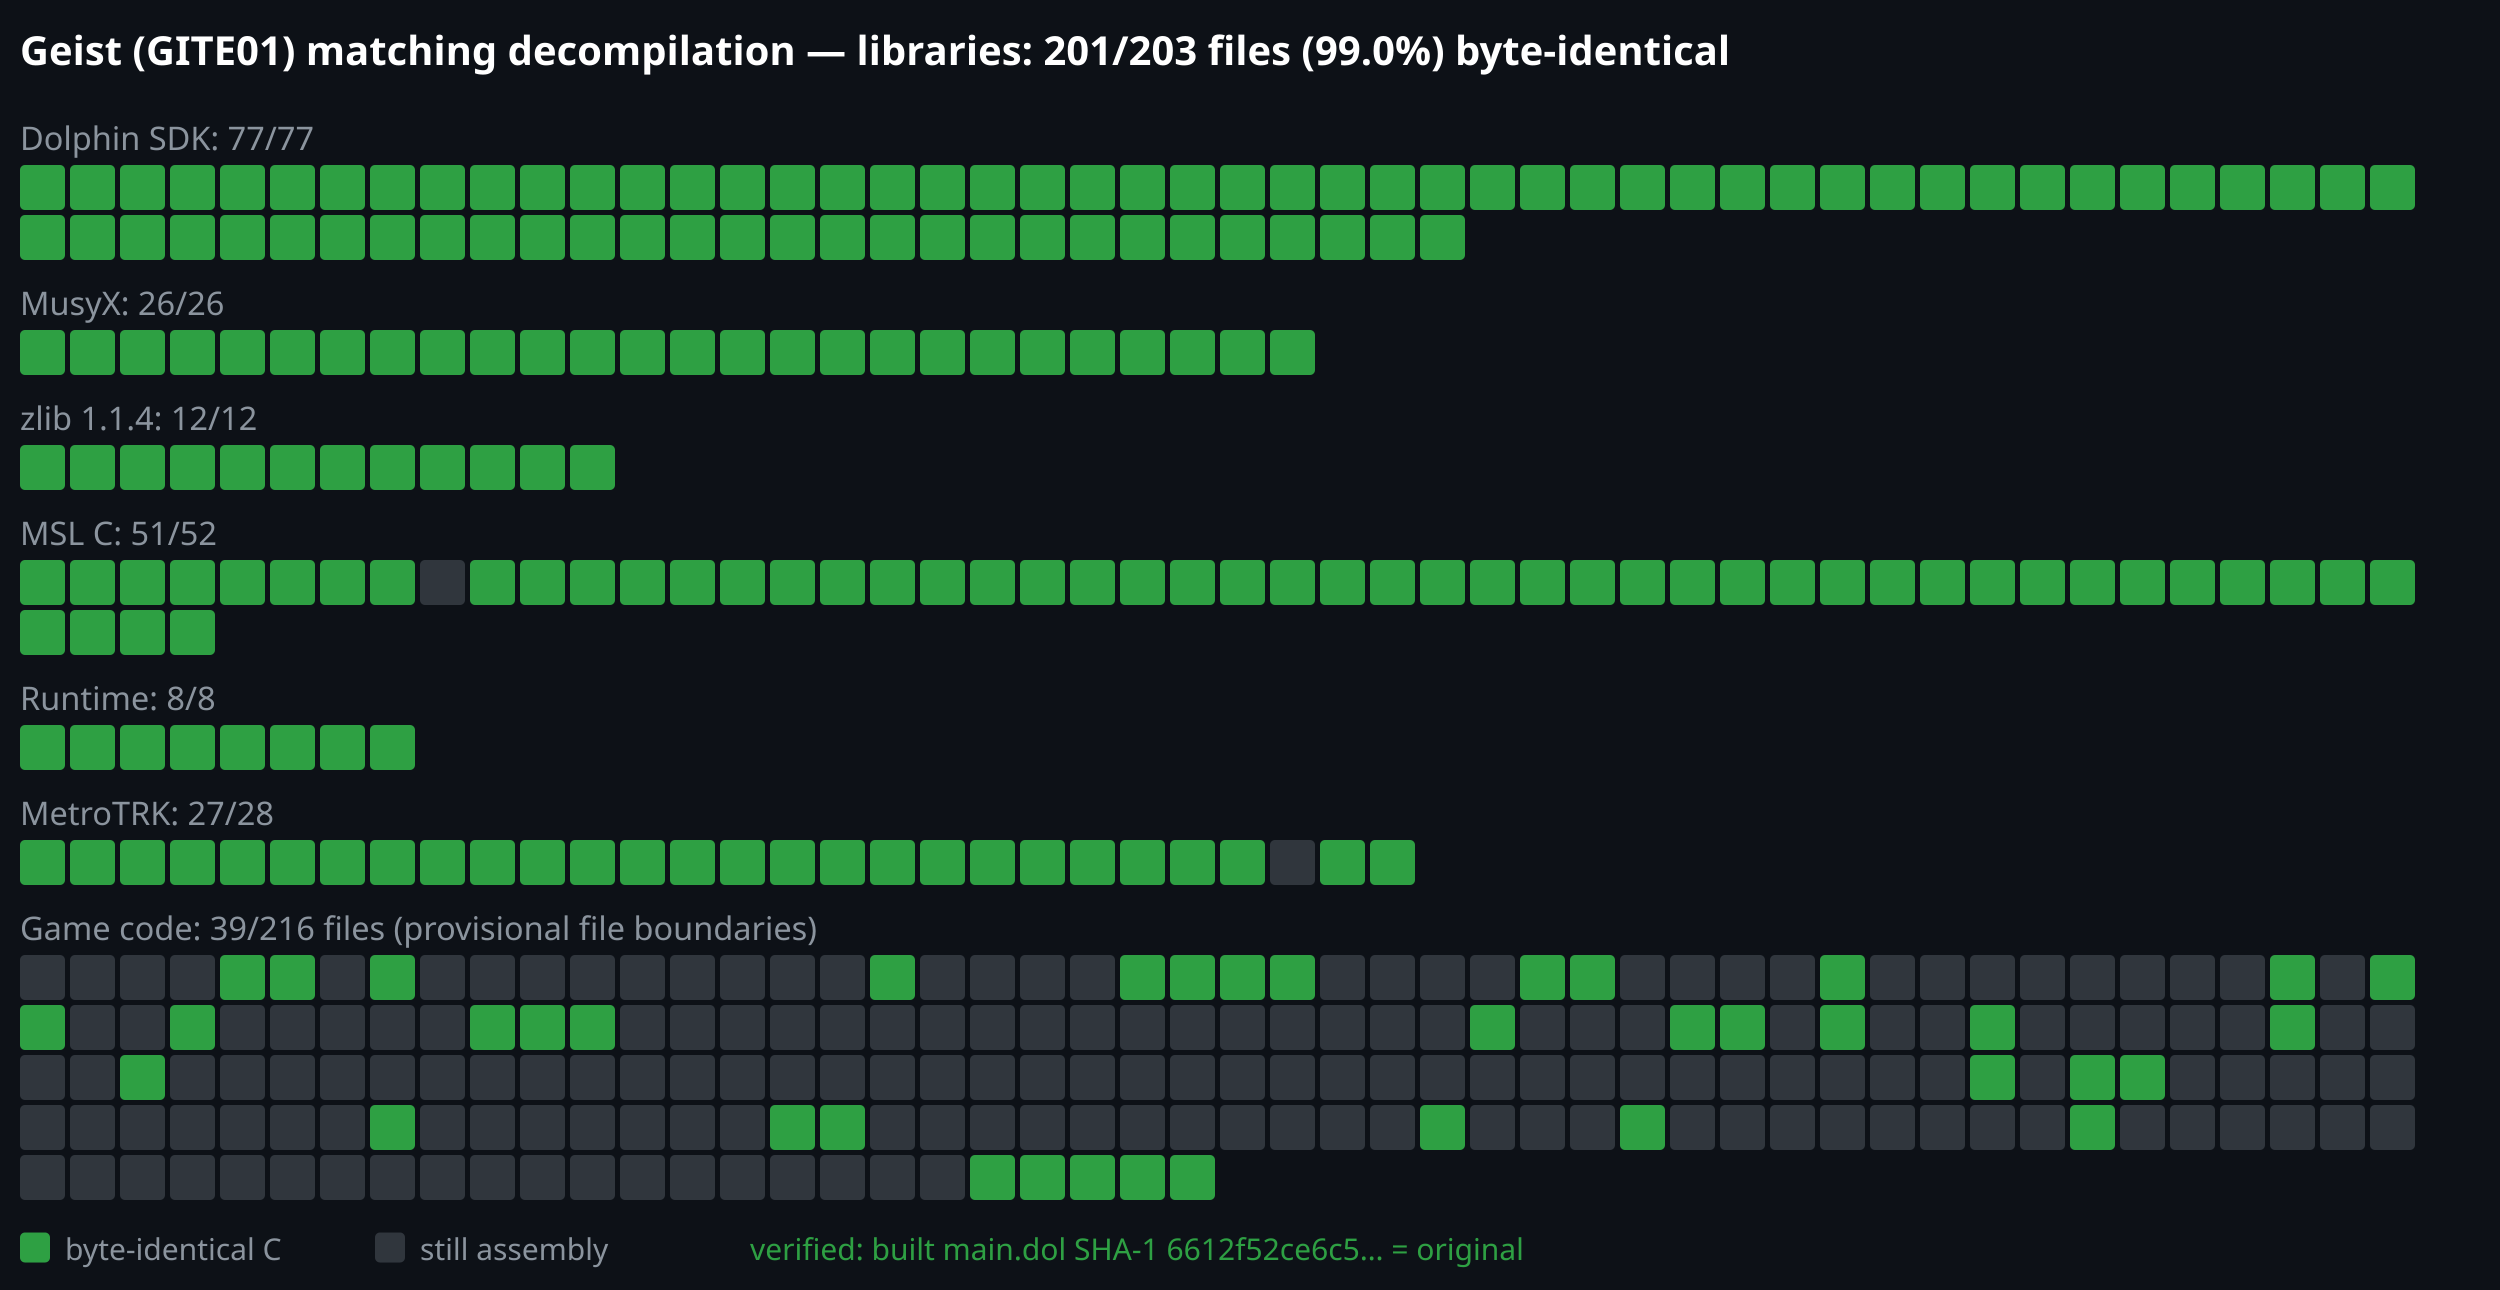
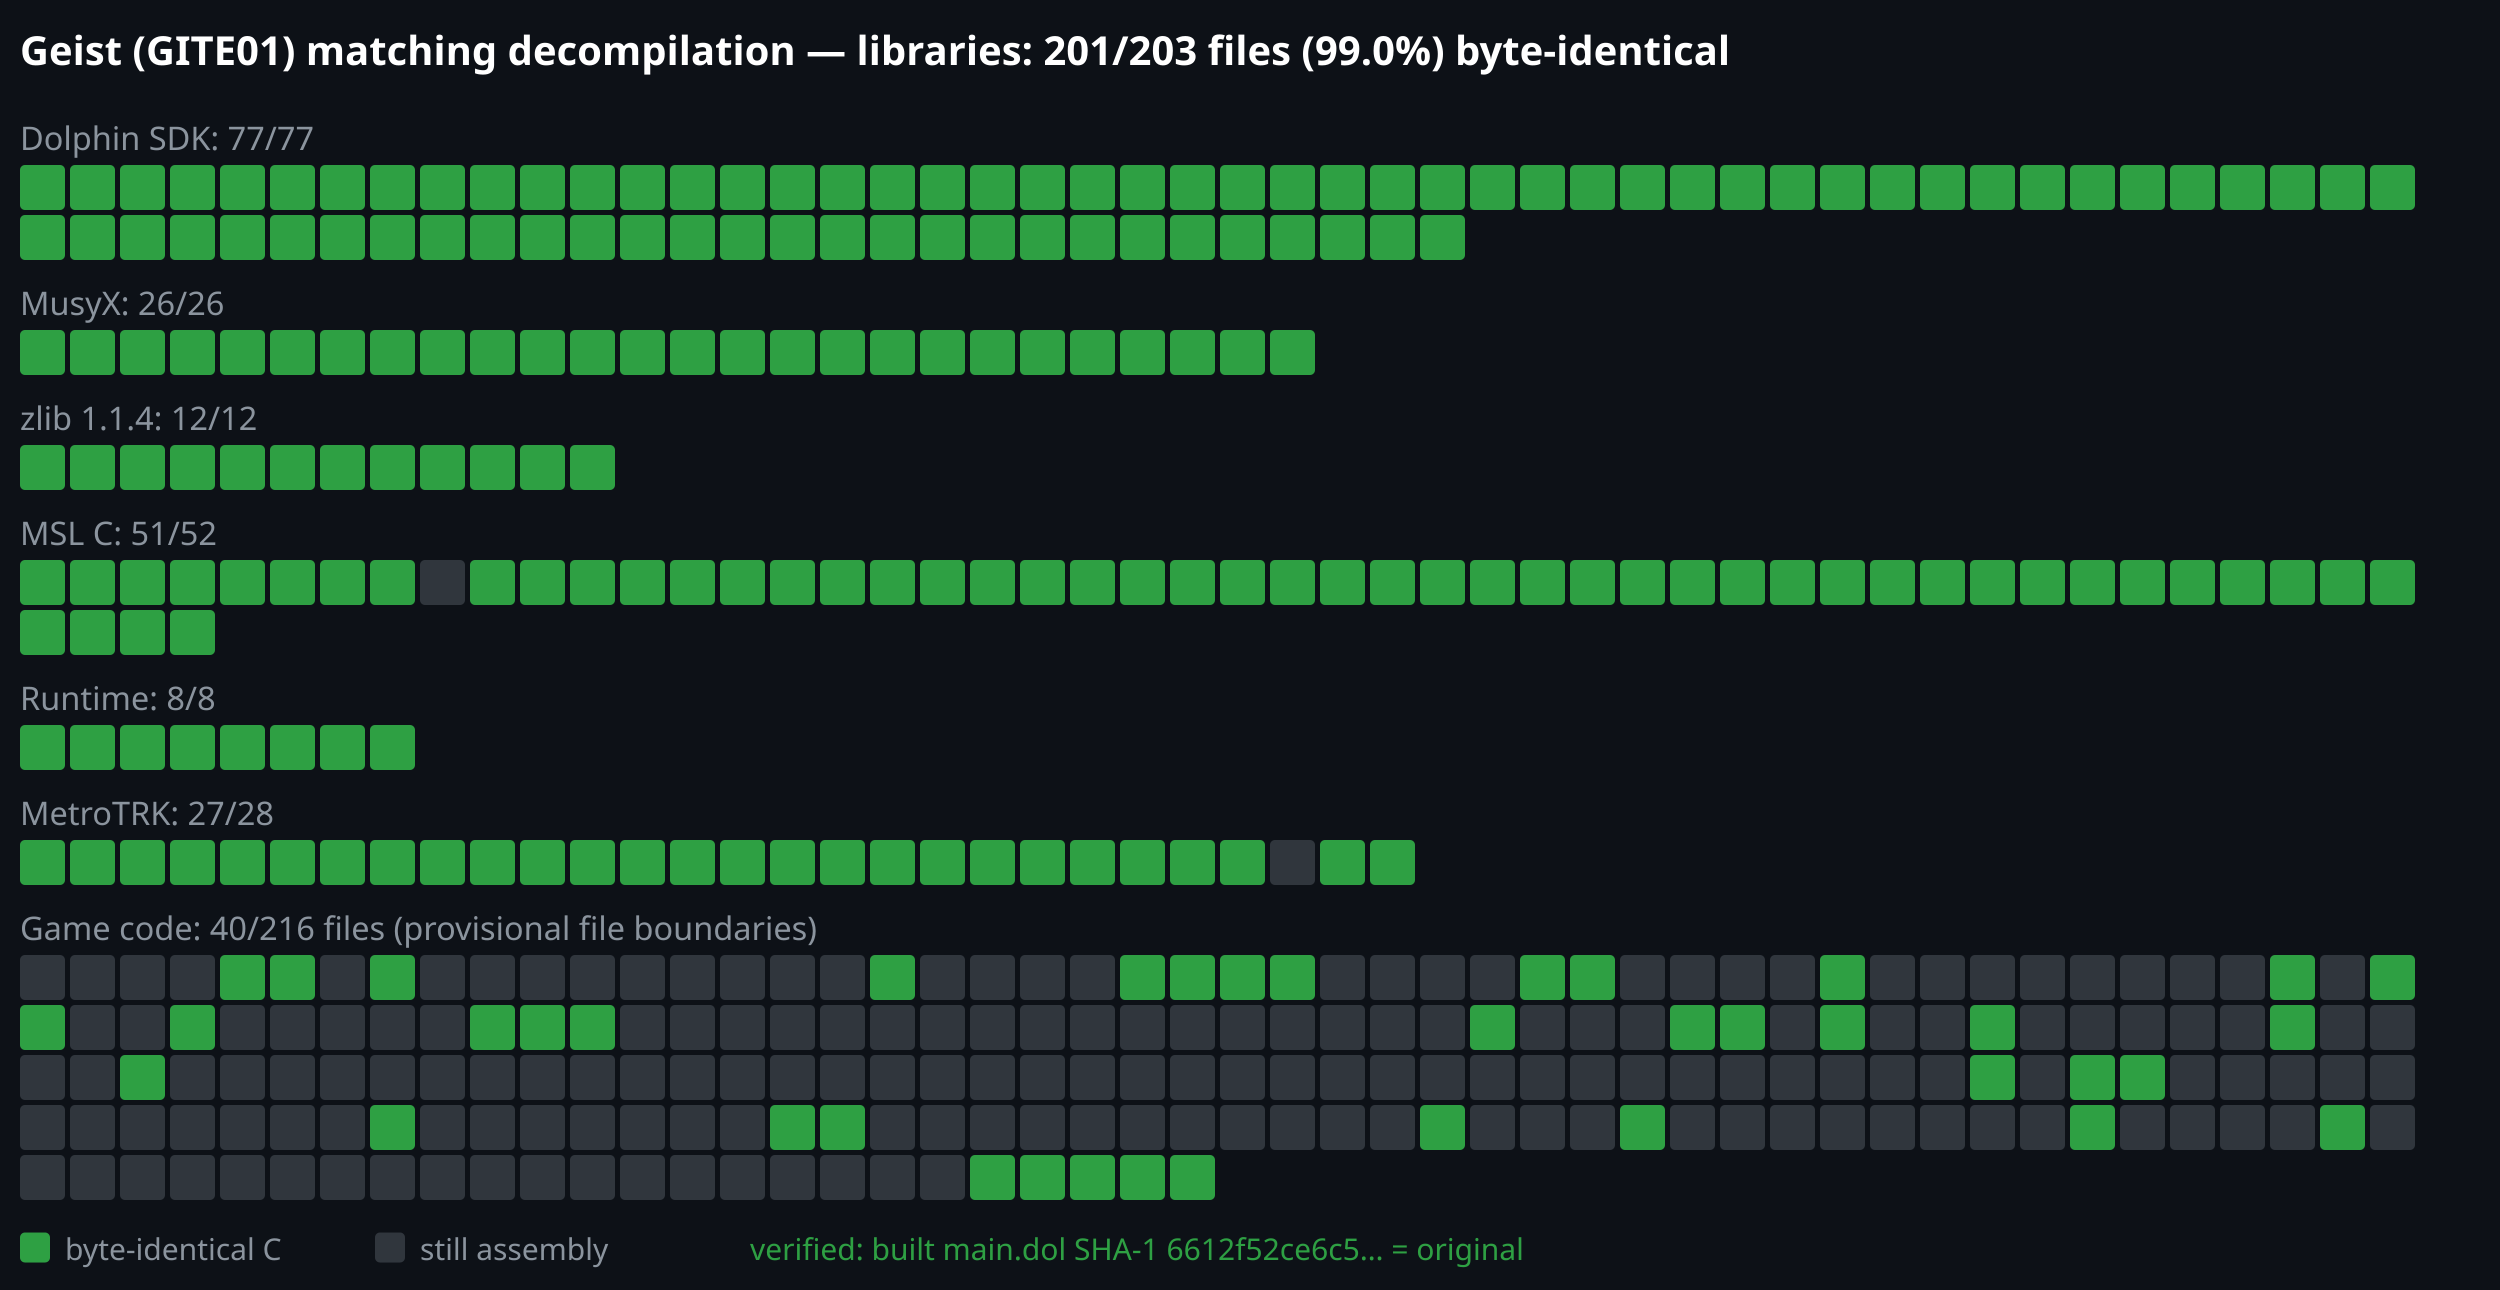
<svg xmlns="http://www.w3.org/2000/svg" viewBox="0 0 1000 516" width="1000" height="516">
  <rect width="1000" height="516" fill="#0d1117" />
  <text x="8" y="26" font-family="sans-serif" font-size="16" font-weight="bold" fill="#ffffff">Geist (GITE01) matching decompilation — libraries: 201/203 files (99.0%) byte-identical</text>
  <text x="8" y="60" font-family="sans-serif" font-size="13" font-weight="normal" fill="#8b949e">Dolphin SDK: 77/77</text>
  <rect x="8" y="66" width="18" height="18" rx="2" fill="#2ea043" />
  <rect x="28" y="66" width="18" height="18" rx="2" fill="#2ea043" />
  <rect x="48" y="66" width="18" height="18" rx="2" fill="#2ea043" />
  <rect x="68" y="66" width="18" height="18" rx="2" fill="#2ea043" />
  <rect x="88" y="66" width="18" height="18" rx="2" fill="#2ea043" />
  <rect x="108" y="66" width="18" height="18" rx="2" fill="#2ea043" />
  <rect x="128" y="66" width="18" height="18" rx="2" fill="#2ea043" />
  <rect x="148" y="66" width="18" height="18" rx="2" fill="#2ea043" />
  <rect x="168" y="66" width="18" height="18" rx="2" fill="#2ea043" />
  <rect x="188" y="66" width="18" height="18" rx="2" fill="#2ea043" />
  <rect x="208" y="66" width="18" height="18" rx="2" fill="#2ea043" />
  <rect x="228" y="66" width="18" height="18" rx="2" fill="#2ea043" />
  <rect x="248" y="66" width="18" height="18" rx="2" fill="#2ea043" />
  <rect x="268" y="66" width="18" height="18" rx="2" fill="#2ea043" />
  <rect x="288" y="66" width="18" height="18" rx="2" fill="#2ea043" />
  <rect x="308" y="66" width="18" height="18" rx="2" fill="#2ea043" />
  <rect x="328" y="66" width="18" height="18" rx="2" fill="#2ea043" />
  <rect x="348" y="66" width="18" height="18" rx="2" fill="#2ea043" />
  <rect x="368" y="66" width="18" height="18" rx="2" fill="#2ea043" />
  <rect x="388" y="66" width="18" height="18" rx="2" fill="#2ea043" />
  <rect x="408" y="66" width="18" height="18" rx="2" fill="#2ea043" />
  <rect x="428" y="66" width="18" height="18" rx="2" fill="#2ea043" />
  <rect x="448" y="66" width="18" height="18" rx="2" fill="#2ea043" />
  <rect x="468" y="66" width="18" height="18" rx="2" fill="#2ea043" />
  <rect x="488" y="66" width="18" height="18" rx="2" fill="#2ea043" />
  <rect x="508" y="66" width="18" height="18" rx="2" fill="#2ea043" />
  <rect x="528" y="66" width="18" height="18" rx="2" fill="#2ea043" />
  <rect x="548" y="66" width="18" height="18" rx="2" fill="#2ea043" />
  <rect x="568" y="66" width="18" height="18" rx="2" fill="#2ea043" />
  <rect x="588" y="66" width="18" height="18" rx="2" fill="#2ea043" />
  <rect x="608" y="66" width="18" height="18" rx="2" fill="#2ea043" />
  <rect x="628" y="66" width="18" height="18" rx="2" fill="#2ea043" />
  <rect x="648" y="66" width="18" height="18" rx="2" fill="#2ea043" />
  <rect x="668" y="66" width="18" height="18" rx="2" fill="#2ea043" />
  <rect x="688" y="66" width="18" height="18" rx="2" fill="#2ea043" />
  <rect x="708" y="66" width="18" height="18" rx="2" fill="#2ea043" />
  <rect x="728" y="66" width="18" height="18" rx="2" fill="#2ea043" />
  <rect x="748" y="66" width="18" height="18" rx="2" fill="#2ea043" />
  <rect x="768" y="66" width="18" height="18" rx="2" fill="#2ea043" />
  <rect x="788" y="66" width="18" height="18" rx="2" fill="#2ea043" />
  <rect x="808" y="66" width="18" height="18" rx="2" fill="#2ea043" />
  <rect x="828" y="66" width="18" height="18" rx="2" fill="#2ea043" />
  <rect x="848" y="66" width="18" height="18" rx="2" fill="#2ea043" />
  <rect x="868" y="66" width="18" height="18" rx="2" fill="#2ea043" />
  <rect x="888" y="66" width="18" height="18" rx="2" fill="#2ea043" />
  <rect x="908" y="66" width="18" height="18" rx="2" fill="#2ea043" />
  <rect x="928" y="66" width="18" height="18" rx="2" fill="#2ea043" />
  <rect x="948" y="66" width="18" height="18" rx="2" fill="#2ea043" />
  <rect x="8" y="86" width="18" height="18" rx="2" fill="#2ea043" />
  <rect x="28" y="86" width="18" height="18" rx="2" fill="#2ea043" />
  <rect x="48" y="86" width="18" height="18" rx="2" fill="#2ea043" />
  <rect x="68" y="86" width="18" height="18" rx="2" fill="#2ea043" />
  <rect x="88" y="86" width="18" height="18" rx="2" fill="#2ea043" />
  <rect x="108" y="86" width="18" height="18" rx="2" fill="#2ea043" />
  <rect x="128" y="86" width="18" height="18" rx="2" fill="#2ea043" />
  <rect x="148" y="86" width="18" height="18" rx="2" fill="#2ea043" />
  <rect x="168" y="86" width="18" height="18" rx="2" fill="#2ea043" />
  <rect x="188" y="86" width="18" height="18" rx="2" fill="#2ea043" />
  <rect x="208" y="86" width="18" height="18" rx="2" fill="#2ea043" />
  <rect x="228" y="86" width="18" height="18" rx="2" fill="#2ea043" />
  <rect x="248" y="86" width="18" height="18" rx="2" fill="#2ea043" />
  <rect x="268" y="86" width="18" height="18" rx="2" fill="#2ea043" />
  <rect x="288" y="86" width="18" height="18" rx="2" fill="#2ea043" />
  <rect x="308" y="86" width="18" height="18" rx="2" fill="#2ea043" />
  <rect x="328" y="86" width="18" height="18" rx="2" fill="#2ea043" />
  <rect x="348" y="86" width="18" height="18" rx="2" fill="#2ea043" />
  <rect x="368" y="86" width="18" height="18" rx="2" fill="#2ea043" />
  <rect x="388" y="86" width="18" height="18" rx="2" fill="#2ea043" />
  <rect x="408" y="86" width="18" height="18" rx="2" fill="#2ea043" />
  <rect x="428" y="86" width="18" height="18" rx="2" fill="#2ea043" />
  <rect x="448" y="86" width="18" height="18" rx="2" fill="#2ea043" />
  <rect x="468" y="86" width="18" height="18" rx="2" fill="#2ea043" />
  <rect x="488" y="86" width="18" height="18" rx="2" fill="#2ea043" />
  <rect x="508" y="86" width="18" height="18" rx="2" fill="#2ea043" />
  <rect x="528" y="86" width="18" height="18" rx="2" fill="#2ea043" />
  <rect x="548" y="86" width="18" height="18" rx="2" fill="#2ea043" />
  <rect x="568" y="86" width="18" height="18" rx="2" fill="#2ea043" />
  <text x="8" y="126" font-family="sans-serif" font-size="13" font-weight="normal" fill="#8b949e">MusyX: 26/26</text>
  <rect x="8" y="132" width="18" height="18" rx="2" fill="#2ea043" />
  <rect x="28" y="132" width="18" height="18" rx="2" fill="#2ea043" />
  <rect x="48" y="132" width="18" height="18" rx="2" fill="#2ea043" />
  <rect x="68" y="132" width="18" height="18" rx="2" fill="#2ea043" />
  <rect x="88" y="132" width="18" height="18" rx="2" fill="#2ea043" />
  <rect x="108" y="132" width="18" height="18" rx="2" fill="#2ea043" />
  <rect x="128" y="132" width="18" height="18" rx="2" fill="#2ea043" />
  <rect x="148" y="132" width="18" height="18" rx="2" fill="#2ea043" />
  <rect x="168" y="132" width="18" height="18" rx="2" fill="#2ea043" />
  <rect x="188" y="132" width="18" height="18" rx="2" fill="#2ea043" />
  <rect x="208" y="132" width="18" height="18" rx="2" fill="#2ea043" />
  <rect x="228" y="132" width="18" height="18" rx="2" fill="#2ea043" />
  <rect x="248" y="132" width="18" height="18" rx="2" fill="#2ea043" />
  <rect x="268" y="132" width="18" height="18" rx="2" fill="#2ea043" />
  <rect x="288" y="132" width="18" height="18" rx="2" fill="#2ea043" />
  <rect x="308" y="132" width="18" height="18" rx="2" fill="#2ea043" />
  <rect x="328" y="132" width="18" height="18" rx="2" fill="#2ea043" />
  <rect x="348" y="132" width="18" height="18" rx="2" fill="#2ea043" />
  <rect x="368" y="132" width="18" height="18" rx="2" fill="#2ea043" />
  <rect x="388" y="132" width="18" height="18" rx="2" fill="#2ea043" />
  <rect x="408" y="132" width="18" height="18" rx="2" fill="#2ea043" />
  <rect x="428" y="132" width="18" height="18" rx="2" fill="#2ea043" />
  <rect x="448" y="132" width="18" height="18" rx="2" fill="#2ea043" />
  <rect x="468" y="132" width="18" height="18" rx="2" fill="#2ea043" />
  <rect x="488" y="132" width="18" height="18" rx="2" fill="#2ea043" />
  <rect x="508" y="132" width="18" height="18" rx="2" fill="#2ea043" />
  <text x="8" y="172" font-family="sans-serif" font-size="13" font-weight="normal" fill="#8b949e">zlib 1.1.4: 12/12</text>
  <rect x="8" y="178" width="18" height="18" rx="2" fill="#2ea043" />
  <rect x="28" y="178" width="18" height="18" rx="2" fill="#2ea043" />
  <rect x="48" y="178" width="18" height="18" rx="2" fill="#2ea043" />
  <rect x="68" y="178" width="18" height="18" rx="2" fill="#2ea043" />
  <rect x="88" y="178" width="18" height="18" rx="2" fill="#2ea043" />
  <rect x="108" y="178" width="18" height="18" rx="2" fill="#2ea043" />
  <rect x="128" y="178" width="18" height="18" rx="2" fill="#2ea043" />
  <rect x="148" y="178" width="18" height="18" rx="2" fill="#2ea043" />
  <rect x="168" y="178" width="18" height="18" rx="2" fill="#2ea043" />
  <rect x="188" y="178" width="18" height="18" rx="2" fill="#2ea043" />
  <rect x="208" y="178" width="18" height="18" rx="2" fill="#2ea043" />
  <rect x="228" y="178" width="18" height="18" rx="2" fill="#2ea043" />
  <text x="8" y="218" font-family="sans-serif" font-size="13" font-weight="normal" fill="#8b949e">MSL C: 51/52</text>
  <rect x="8" y="224" width="18" height="18" rx="2" fill="#2ea043" />
  <rect x="28" y="224" width="18" height="18" rx="2" fill="#2ea043" />
  <rect x="48" y="224" width="18" height="18" rx="2" fill="#2ea043" />
  <rect x="68" y="224" width="18" height="18" rx="2" fill="#2ea043" />
  <rect x="88" y="224" width="18" height="18" rx="2" fill="#2ea043" />
  <rect x="108" y="224" width="18" height="18" rx="2" fill="#2ea043" />
  <rect x="128" y="224" width="18" height="18" rx="2" fill="#2ea043" />
  <rect x="148" y="224" width="18" height="18" rx="2" fill="#2ea043" />
  <rect x="168" y="224" width="18" height="18" rx="2" fill="#30363d" />
  <rect x="188" y="224" width="18" height="18" rx="2" fill="#2ea043" />
  <rect x="208" y="224" width="18" height="18" rx="2" fill="#2ea043" />
  <rect x="228" y="224" width="18" height="18" rx="2" fill="#2ea043" />
  <rect x="248" y="224" width="18" height="18" rx="2" fill="#2ea043" />
  <rect x="268" y="224" width="18" height="18" rx="2" fill="#2ea043" />
  <rect x="288" y="224" width="18" height="18" rx="2" fill="#2ea043" />
  <rect x="308" y="224" width="18" height="18" rx="2" fill="#2ea043" />
  <rect x="328" y="224" width="18" height="18" rx="2" fill="#2ea043" />
  <rect x="348" y="224" width="18" height="18" rx="2" fill="#2ea043" />
  <rect x="368" y="224" width="18" height="18" rx="2" fill="#2ea043" />
  <rect x="388" y="224" width="18" height="18" rx="2" fill="#2ea043" />
  <rect x="408" y="224" width="18" height="18" rx="2" fill="#2ea043" />
  <rect x="428" y="224" width="18" height="18" rx="2" fill="#2ea043" />
  <rect x="448" y="224" width="18" height="18" rx="2" fill="#2ea043" />
  <rect x="468" y="224" width="18" height="18" rx="2" fill="#2ea043" />
  <rect x="488" y="224" width="18" height="18" rx="2" fill="#2ea043" />
  <rect x="508" y="224" width="18" height="18" rx="2" fill="#2ea043" />
  <rect x="528" y="224" width="18" height="18" rx="2" fill="#2ea043" />
  <rect x="548" y="224" width="18" height="18" rx="2" fill="#2ea043" />
  <rect x="568" y="224" width="18" height="18" rx="2" fill="#2ea043" />
  <rect x="588" y="224" width="18" height="18" rx="2" fill="#2ea043" />
  <rect x="608" y="224" width="18" height="18" rx="2" fill="#2ea043" />
  <rect x="628" y="224" width="18" height="18" rx="2" fill="#2ea043" />
  <rect x="648" y="224" width="18" height="18" rx="2" fill="#2ea043" />
  <rect x="668" y="224" width="18" height="18" rx="2" fill="#2ea043" />
  <rect x="688" y="224" width="18" height="18" rx="2" fill="#2ea043" />
  <rect x="708" y="224" width="18" height="18" rx="2" fill="#2ea043" />
  <rect x="728" y="224" width="18" height="18" rx="2" fill="#2ea043" />
  <rect x="748" y="224" width="18" height="18" rx="2" fill="#2ea043" />
  <rect x="768" y="224" width="18" height="18" rx="2" fill="#2ea043" />
  <rect x="788" y="224" width="18" height="18" rx="2" fill="#2ea043" />
  <rect x="808" y="224" width="18" height="18" rx="2" fill="#2ea043" />
  <rect x="828" y="224" width="18" height="18" rx="2" fill="#2ea043" />
  <rect x="848" y="224" width="18" height="18" rx="2" fill="#2ea043" />
  <rect x="868" y="224" width="18" height="18" rx="2" fill="#2ea043" />
  <rect x="888" y="224" width="18" height="18" rx="2" fill="#2ea043" />
  <rect x="908" y="224" width="18" height="18" rx="2" fill="#2ea043" />
  <rect x="928" y="224" width="18" height="18" rx="2" fill="#2ea043" />
  <rect x="948" y="224" width="18" height="18" rx="2" fill="#2ea043" />
  <rect x="8" y="244" width="18" height="18" rx="2" fill="#2ea043" />
  <rect x="28" y="244" width="18" height="18" rx="2" fill="#2ea043" />
  <rect x="48" y="244" width="18" height="18" rx="2" fill="#2ea043" />
  <rect x="68" y="244" width="18" height="18" rx="2" fill="#2ea043" />
  <text x="8" y="284" font-family="sans-serif" font-size="13" font-weight="normal" fill="#8b949e">Runtime: 8/8</text>
  <rect x="8" y="290" width="18" height="18" rx="2" fill="#2ea043" />
  <rect x="28" y="290" width="18" height="18" rx="2" fill="#2ea043" />
  <rect x="48" y="290" width="18" height="18" rx="2" fill="#2ea043" />
  <rect x="68" y="290" width="18" height="18" rx="2" fill="#2ea043" />
  <rect x="88" y="290" width="18" height="18" rx="2" fill="#2ea043" />
  <rect x="108" y="290" width="18" height="18" rx="2" fill="#2ea043" />
  <rect x="128" y="290" width="18" height="18" rx="2" fill="#2ea043" />
  <rect x="148" y="290" width="18" height="18" rx="2" fill="#2ea043" />
  <text x="8" y="330" font-family="sans-serif" font-size="13" font-weight="normal" fill="#8b949e">MetroTRK: 27/28</text>
  <rect x="8" y="336" width="18" height="18" rx="2" fill="#2ea043" />
  <rect x="28" y="336" width="18" height="18" rx="2" fill="#2ea043" />
  <rect x="48" y="336" width="18" height="18" rx="2" fill="#2ea043" />
  <rect x="68" y="336" width="18" height="18" rx="2" fill="#2ea043" />
  <rect x="88" y="336" width="18" height="18" rx="2" fill="#2ea043" />
  <rect x="108" y="336" width="18" height="18" rx="2" fill="#2ea043" />
  <rect x="128" y="336" width="18" height="18" rx="2" fill="#2ea043" />
  <rect x="148" y="336" width="18" height="18" rx="2" fill="#2ea043" />
  <rect x="168" y="336" width="18" height="18" rx="2" fill="#2ea043" />
  <rect x="188" y="336" width="18" height="18" rx="2" fill="#2ea043" />
  <rect x="208" y="336" width="18" height="18" rx="2" fill="#2ea043" />
  <rect x="228" y="336" width="18" height="18" rx="2" fill="#2ea043" />
  <rect x="248" y="336" width="18" height="18" rx="2" fill="#2ea043" />
  <rect x="268" y="336" width="18" height="18" rx="2" fill="#2ea043" />
  <rect x="288" y="336" width="18" height="18" rx="2" fill="#2ea043" />
  <rect x="308" y="336" width="18" height="18" rx="2" fill="#2ea043" />
  <rect x="328" y="336" width="18" height="18" rx="2" fill="#2ea043" />
  <rect x="348" y="336" width="18" height="18" rx="2" fill="#2ea043" />
  <rect x="368" y="336" width="18" height="18" rx="2" fill="#2ea043" />
  <rect x="388" y="336" width="18" height="18" rx="2" fill="#2ea043" />
  <rect x="408" y="336" width="18" height="18" rx="2" fill="#2ea043" />
  <rect x="428" y="336" width="18" height="18" rx="2" fill="#2ea043" />
  <rect x="448" y="336" width="18" height="18" rx="2" fill="#2ea043" />
  <rect x="468" y="336" width="18" height="18" rx="2" fill="#2ea043" />
  <rect x="488" y="336" width="18" height="18" rx="2" fill="#2ea043" />
  <rect x="508" y="336" width="18" height="18" rx="2" fill="#30363d" />
  <rect x="528" y="336" width="18" height="18" rx="2" fill="#2ea043" />
  <rect x="548" y="336" width="18" height="18" rx="2" fill="#2ea043" />
-   <text x="8" y="376" font-family="sans-serif" font-size="13" font-weight="normal" fill="#8b949e">Game code: 39/216 files (provisional file boundaries)</text>
+   <text x="8" y="376" font-family="sans-serif" font-size="13" font-weight="normal" fill="#8b949e">Game code: 40/216 files (provisional file boundaries)</text>
  <rect x="8" y="382" width="18" height="18" rx="2" fill="#30363d" />
  <rect x="28" y="382" width="18" height="18" rx="2" fill="#30363d" />
  <rect x="48" y="382" width="18" height="18" rx="2" fill="#30363d" />
  <rect x="68" y="382" width="18" height="18" rx="2" fill="#30363d" />
  <rect x="88" y="382" width="18" height="18" rx="2" fill="#2ea043" />
  <rect x="108" y="382" width="18" height="18" rx="2" fill="#2ea043" />
  <rect x="128" y="382" width="18" height="18" rx="2" fill="#30363d" />
  <rect x="148" y="382" width="18" height="18" rx="2" fill="#2ea043" />
  <rect x="168" y="382" width="18" height="18" rx="2" fill="#30363d" />
  <rect x="188" y="382" width="18" height="18" rx="2" fill="#30363d" />
  <rect x="208" y="382" width="18" height="18" rx="2" fill="#30363d" />
  <rect x="228" y="382" width="18" height="18" rx="2" fill="#30363d" />
  <rect x="248" y="382" width="18" height="18" rx="2" fill="#30363d" />
  <rect x="268" y="382" width="18" height="18" rx="2" fill="#30363d" />
  <rect x="288" y="382" width="18" height="18" rx="2" fill="#30363d" />
  <rect x="308" y="382" width="18" height="18" rx="2" fill="#30363d" />
  <rect x="328" y="382" width="18" height="18" rx="2" fill="#30363d" />
  <rect x="348" y="382" width="18" height="18" rx="2" fill="#2ea043" />
  <rect x="368" y="382" width="18" height="18" rx="2" fill="#30363d" />
  <rect x="388" y="382" width="18" height="18" rx="2" fill="#30363d" />
  <rect x="408" y="382" width="18" height="18" rx="2" fill="#30363d" />
  <rect x="428" y="382" width="18" height="18" rx="2" fill="#30363d" />
  <rect x="448" y="382" width="18" height="18" rx="2" fill="#2ea043" />
  <rect x="468" y="382" width="18" height="18" rx="2" fill="#2ea043" />
  <rect x="488" y="382" width="18" height="18" rx="2" fill="#2ea043" />
  <rect x="508" y="382" width="18" height="18" rx="2" fill="#2ea043" />
  <rect x="528" y="382" width="18" height="18" rx="2" fill="#30363d" />
  <rect x="548" y="382" width="18" height="18" rx="2" fill="#30363d" />
  <rect x="568" y="382" width="18" height="18" rx="2" fill="#30363d" />
  <rect x="588" y="382" width="18" height="18" rx="2" fill="#30363d" />
  <rect x="608" y="382" width="18" height="18" rx="2" fill="#2ea043" />
  <rect x="628" y="382" width="18" height="18" rx="2" fill="#2ea043" />
  <rect x="648" y="382" width="18" height="18" rx="2" fill="#30363d" />
  <rect x="668" y="382" width="18" height="18" rx="2" fill="#30363d" />
  <rect x="688" y="382" width="18" height="18" rx="2" fill="#30363d" />
  <rect x="708" y="382" width="18" height="18" rx="2" fill="#30363d" />
  <rect x="728" y="382" width="18" height="18" rx="2" fill="#2ea043" />
  <rect x="748" y="382" width="18" height="18" rx="2" fill="#30363d" />
  <rect x="768" y="382" width="18" height="18" rx="2" fill="#30363d" />
  <rect x="788" y="382" width="18" height="18" rx="2" fill="#30363d" />
  <rect x="808" y="382" width="18" height="18" rx="2" fill="#30363d" />
  <rect x="828" y="382" width="18" height="18" rx="2" fill="#30363d" />
  <rect x="848" y="382" width="18" height="18" rx="2" fill="#30363d" />
  <rect x="868" y="382" width="18" height="18" rx="2" fill="#30363d" />
  <rect x="888" y="382" width="18" height="18" rx="2" fill="#30363d" />
  <rect x="908" y="382" width="18" height="18" rx="2" fill="#2ea043" />
  <rect x="928" y="382" width="18" height="18" rx="2" fill="#30363d" />
  <rect x="948" y="382" width="18" height="18" rx="2" fill="#2ea043" />
  <rect x="8" y="402" width="18" height="18" rx="2" fill="#2ea043" />
  <rect x="28" y="402" width="18" height="18" rx="2" fill="#30363d" />
  <rect x="48" y="402" width="18" height="18" rx="2" fill="#30363d" />
  <rect x="68" y="402" width="18" height="18" rx="2" fill="#2ea043" />
  <rect x="88" y="402" width="18" height="18" rx="2" fill="#30363d" />
  <rect x="108" y="402" width="18" height="18" rx="2" fill="#30363d" />
  <rect x="128" y="402" width="18" height="18" rx="2" fill="#30363d" />
  <rect x="148" y="402" width="18" height="18" rx="2" fill="#30363d" />
  <rect x="168" y="402" width="18" height="18" rx="2" fill="#30363d" />
  <rect x="188" y="402" width="18" height="18" rx="2" fill="#2ea043" />
  <rect x="208" y="402" width="18" height="18" rx="2" fill="#2ea043" />
  <rect x="228" y="402" width="18" height="18" rx="2" fill="#2ea043" />
  <rect x="248" y="402" width="18" height="18" rx="2" fill="#30363d" />
  <rect x="268" y="402" width="18" height="18" rx="2" fill="#30363d" />
  <rect x="288" y="402" width="18" height="18" rx="2" fill="#30363d" />
  <rect x="308" y="402" width="18" height="18" rx="2" fill="#30363d" />
  <rect x="328" y="402" width="18" height="18" rx="2" fill="#30363d" />
  <rect x="348" y="402" width="18" height="18" rx="2" fill="#30363d" />
  <rect x="368" y="402" width="18" height="18" rx="2" fill="#30363d" />
  <rect x="388" y="402" width="18" height="18" rx="2" fill="#30363d" />
  <rect x="408" y="402" width="18" height="18" rx="2" fill="#30363d" />
  <rect x="428" y="402" width="18" height="18" rx="2" fill="#30363d" />
  <rect x="448" y="402" width="18" height="18" rx="2" fill="#30363d" />
  <rect x="468" y="402" width="18" height="18" rx="2" fill="#30363d" />
  <rect x="488" y="402" width="18" height="18" rx="2" fill="#30363d" />
  <rect x="508" y="402" width="18" height="18" rx="2" fill="#30363d" />
  <rect x="528" y="402" width="18" height="18" rx="2" fill="#30363d" />
  <rect x="548" y="402" width="18" height="18" rx="2" fill="#30363d" />
  <rect x="568" y="402" width="18" height="18" rx="2" fill="#30363d" />
  <rect x="588" y="402" width="18" height="18" rx="2" fill="#2ea043" />
  <rect x="608" y="402" width="18" height="18" rx="2" fill="#30363d" />
  <rect x="628" y="402" width="18" height="18" rx="2" fill="#30363d" />
  <rect x="648" y="402" width="18" height="18" rx="2" fill="#30363d" />
  <rect x="668" y="402" width="18" height="18" rx="2" fill="#2ea043" />
  <rect x="688" y="402" width="18" height="18" rx="2" fill="#2ea043" />
  <rect x="708" y="402" width="18" height="18" rx="2" fill="#30363d" />
  <rect x="728" y="402" width="18" height="18" rx="2" fill="#2ea043" />
  <rect x="748" y="402" width="18" height="18" rx="2" fill="#30363d" />
  <rect x="768" y="402" width="18" height="18" rx="2" fill="#30363d" />
  <rect x="788" y="402" width="18" height="18" rx="2" fill="#2ea043" />
  <rect x="808" y="402" width="18" height="18" rx="2" fill="#30363d" />
  <rect x="828" y="402" width="18" height="18" rx="2" fill="#30363d" />
  <rect x="848" y="402" width="18" height="18" rx="2" fill="#30363d" />
  <rect x="868" y="402" width="18" height="18" rx="2" fill="#30363d" />
  <rect x="888" y="402" width="18" height="18" rx="2" fill="#30363d" />
  <rect x="908" y="402" width="18" height="18" rx="2" fill="#2ea043" />
  <rect x="928" y="402" width="18" height="18" rx="2" fill="#30363d" />
  <rect x="948" y="402" width="18" height="18" rx="2" fill="#30363d" />
  <rect x="8" y="422" width="18" height="18" rx="2" fill="#30363d" />
  <rect x="28" y="422" width="18" height="18" rx="2" fill="#30363d" />
  <rect x="48" y="422" width="18" height="18" rx="2" fill="#2ea043" />
  <rect x="68" y="422" width="18" height="18" rx="2" fill="#30363d" />
  <rect x="88" y="422" width="18" height="18" rx="2" fill="#30363d" />
  <rect x="108" y="422" width="18" height="18" rx="2" fill="#30363d" />
  <rect x="128" y="422" width="18" height="18" rx="2" fill="#30363d" />
  <rect x="148" y="422" width="18" height="18" rx="2" fill="#30363d" />
  <rect x="168" y="422" width="18" height="18" rx="2" fill="#30363d" />
  <rect x="188" y="422" width="18" height="18" rx="2" fill="#30363d" />
  <rect x="208" y="422" width="18" height="18" rx="2" fill="#30363d" />
  <rect x="228" y="422" width="18" height="18" rx="2" fill="#30363d" />
  <rect x="248" y="422" width="18" height="18" rx="2" fill="#30363d" />
  <rect x="268" y="422" width="18" height="18" rx="2" fill="#30363d" />
  <rect x="288" y="422" width="18" height="18" rx="2" fill="#30363d" />
  <rect x="308" y="422" width="18" height="18" rx="2" fill="#30363d" />
  <rect x="328" y="422" width="18" height="18" rx="2" fill="#30363d" />
  <rect x="348" y="422" width="18" height="18" rx="2" fill="#30363d" />
  <rect x="368" y="422" width="18" height="18" rx="2" fill="#30363d" />
  <rect x="388" y="422" width="18" height="18" rx="2" fill="#30363d" />
  <rect x="408" y="422" width="18" height="18" rx="2" fill="#30363d" />
  <rect x="428" y="422" width="18" height="18" rx="2" fill="#30363d" />
  <rect x="448" y="422" width="18" height="18" rx="2" fill="#30363d" />
  <rect x="468" y="422" width="18" height="18" rx="2" fill="#30363d" />
  <rect x="488" y="422" width="18" height="18" rx="2" fill="#30363d" />
  <rect x="508" y="422" width="18" height="18" rx="2" fill="#30363d" />
  <rect x="528" y="422" width="18" height="18" rx="2" fill="#30363d" />
  <rect x="548" y="422" width="18" height="18" rx="2" fill="#30363d" />
  <rect x="568" y="422" width="18" height="18" rx="2" fill="#30363d" />
  <rect x="588" y="422" width="18" height="18" rx="2" fill="#30363d" />
  <rect x="608" y="422" width="18" height="18" rx="2" fill="#30363d" />
  <rect x="628" y="422" width="18" height="18" rx="2" fill="#30363d" />
  <rect x="648" y="422" width="18" height="18" rx="2" fill="#30363d" />
  <rect x="668" y="422" width="18" height="18" rx="2" fill="#30363d" />
  <rect x="688" y="422" width="18" height="18" rx="2" fill="#30363d" />
  <rect x="708" y="422" width="18" height="18" rx="2" fill="#30363d" />
  <rect x="728" y="422" width="18" height="18" rx="2" fill="#30363d" />
  <rect x="748" y="422" width="18" height="18" rx="2" fill="#30363d" />
  <rect x="768" y="422" width="18" height="18" rx="2" fill="#30363d" />
  <rect x="788" y="422" width="18" height="18" rx="2" fill="#2ea043" />
  <rect x="808" y="422" width="18" height="18" rx="2" fill="#30363d" />
  <rect x="828" y="422" width="18" height="18" rx="2" fill="#2ea043" />
  <rect x="848" y="422" width="18" height="18" rx="2" fill="#2ea043" />
  <rect x="868" y="422" width="18" height="18" rx="2" fill="#30363d" />
  <rect x="888" y="422" width="18" height="18" rx="2" fill="#30363d" />
  <rect x="908" y="422" width="18" height="18" rx="2" fill="#30363d" />
  <rect x="928" y="422" width="18" height="18" rx="2" fill="#30363d" />
  <rect x="948" y="422" width="18" height="18" rx="2" fill="#30363d" />
  <rect x="8" y="442" width="18" height="18" rx="2" fill="#30363d" />
  <rect x="28" y="442" width="18" height="18" rx="2" fill="#30363d" />
  <rect x="48" y="442" width="18" height="18" rx="2" fill="#30363d" />
  <rect x="68" y="442" width="18" height="18" rx="2" fill="#30363d" />
  <rect x="88" y="442" width="18" height="18" rx="2" fill="#30363d" />
  <rect x="108" y="442" width="18" height="18" rx="2" fill="#30363d" />
  <rect x="128" y="442" width="18" height="18" rx="2" fill="#30363d" />
  <rect x="148" y="442" width="18" height="18" rx="2" fill="#2ea043" />
  <rect x="168" y="442" width="18" height="18" rx="2" fill="#30363d" />
  <rect x="188" y="442" width="18" height="18" rx="2" fill="#30363d" />
  <rect x="208" y="442" width="18" height="18" rx="2" fill="#30363d" />
  <rect x="228" y="442" width="18" height="18" rx="2" fill="#30363d" />
  <rect x="248" y="442" width="18" height="18" rx="2" fill="#30363d" />
  <rect x="268" y="442" width="18" height="18" rx="2" fill="#30363d" />
  <rect x="288" y="442" width="18" height="18" rx="2" fill="#30363d" />
  <rect x="308" y="442" width="18" height="18" rx="2" fill="#2ea043" />
  <rect x="328" y="442" width="18" height="18" rx="2" fill="#2ea043" />
  <rect x="348" y="442" width="18" height="18" rx="2" fill="#30363d" />
  <rect x="368" y="442" width="18" height="18" rx="2" fill="#30363d" />
  <rect x="388" y="442" width="18" height="18" rx="2" fill="#30363d" />
  <rect x="408" y="442" width="18" height="18" rx="2" fill="#30363d" />
  <rect x="428" y="442" width="18" height="18" rx="2" fill="#30363d" />
  <rect x="448" y="442" width="18" height="18" rx="2" fill="#30363d" />
  <rect x="468" y="442" width="18" height="18" rx="2" fill="#30363d" />
  <rect x="488" y="442" width="18" height="18" rx="2" fill="#30363d" />
  <rect x="508" y="442" width="18" height="18" rx="2" fill="#30363d" />
  <rect x="528" y="442" width="18" height="18" rx="2" fill="#30363d" />
  <rect x="548" y="442" width="18" height="18" rx="2" fill="#30363d" />
  <rect x="568" y="442" width="18" height="18" rx="2" fill="#2ea043" />
  <rect x="588" y="442" width="18" height="18" rx="2" fill="#30363d" />
  <rect x="608" y="442" width="18" height="18" rx="2" fill="#30363d" />
  <rect x="628" y="442" width="18" height="18" rx="2" fill="#30363d" />
  <rect x="648" y="442" width="18" height="18" rx="2" fill="#2ea043" />
  <rect x="668" y="442" width="18" height="18" rx="2" fill="#30363d" />
  <rect x="688" y="442" width="18" height="18" rx="2" fill="#30363d" />
  <rect x="708" y="442" width="18" height="18" rx="2" fill="#30363d" />
  <rect x="728" y="442" width="18" height="18" rx="2" fill="#30363d" />
  <rect x="748" y="442" width="18" height="18" rx="2" fill="#30363d" />
  <rect x="768" y="442" width="18" height="18" rx="2" fill="#30363d" />
  <rect x="788" y="442" width="18" height="18" rx="2" fill="#30363d" />
  <rect x="808" y="442" width="18" height="18" rx="2" fill="#30363d" />
  <rect x="828" y="442" width="18" height="18" rx="2" fill="#2ea043" />
  <rect x="848" y="442" width="18" height="18" rx="2" fill="#30363d" />
  <rect x="868" y="442" width="18" height="18" rx="2" fill="#30363d" />
  <rect x="888" y="442" width="18" height="18" rx="2" fill="#30363d" />
  <rect x="908" y="442" width="18" height="18" rx="2" fill="#30363d" />
-   <rect x="928" y="442" width="18" height="18" rx="2" fill="#30363d" />
+   <rect x="928" y="442" width="18" height="18" rx="2" fill="#2ea043" />
  <rect x="948" y="442" width="18" height="18" rx="2" fill="#30363d" />
  <rect x="8" y="462" width="18" height="18" rx="2" fill="#30363d" />
  <rect x="28" y="462" width="18" height="18" rx="2" fill="#30363d" />
  <rect x="48" y="462" width="18" height="18" rx="2" fill="#30363d" />
  <rect x="68" y="462" width="18" height="18" rx="2" fill="#30363d" />
  <rect x="88" y="462" width="18" height="18" rx="2" fill="#30363d" />
  <rect x="108" y="462" width="18" height="18" rx="2" fill="#30363d" />
  <rect x="128" y="462" width="18" height="18" rx="2" fill="#30363d" />
  <rect x="148" y="462" width="18" height="18" rx="2" fill="#30363d" />
  <rect x="168" y="462" width="18" height="18" rx="2" fill="#30363d" />
  <rect x="188" y="462" width="18" height="18" rx="2" fill="#30363d" />
  <rect x="208" y="462" width="18" height="18" rx="2" fill="#30363d" />
  <rect x="228" y="462" width="18" height="18" rx="2" fill="#30363d" />
  <rect x="248" y="462" width="18" height="18" rx="2" fill="#30363d" />
  <rect x="268" y="462" width="18" height="18" rx="2" fill="#30363d" />
  <rect x="288" y="462" width="18" height="18" rx="2" fill="#30363d" />
  <rect x="308" y="462" width="18" height="18" rx="2" fill="#30363d" />
  <rect x="328" y="462" width="18" height="18" rx="2" fill="#30363d" />
  <rect x="348" y="462" width="18" height="18" rx="2" fill="#30363d" />
  <rect x="368" y="462" width="18" height="18" rx="2" fill="#30363d" />
  <rect x="388" y="462" width="18" height="18" rx="2" fill="#2ea043" />
  <rect x="408" y="462" width="18" height="18" rx="2" fill="#2ea043" />
  <rect x="428" y="462" width="18" height="18" rx="2" fill="#2ea043" />
  <rect x="448" y="462" width="18" height="18" rx="2" fill="#2ea043" />
  <rect x="468" y="462" width="18" height="18" rx="2" fill="#2ea043" />
  <rect x="8" y="493" width="12" height="12" rx="2" fill="#2ea043" />
  <text x="26" y="504" font-family="sans-serif" font-size="12" font-weight="normal" fill="#8b949e">byte-identical C</text>
  <rect x="150" y="493" width="12" height="12" rx="2" fill="#30363d" />
  <text x="168" y="504" font-family="sans-serif" font-size="12" font-weight="normal" fill="#8b949e">still assembly</text>
  <text x="300" y="504" font-family="sans-serif" font-size="12" font-weight="normal" fill="#2ea043">verified: built main.dol SHA-1 6612f52ce6c5… = original</text>
</svg>
